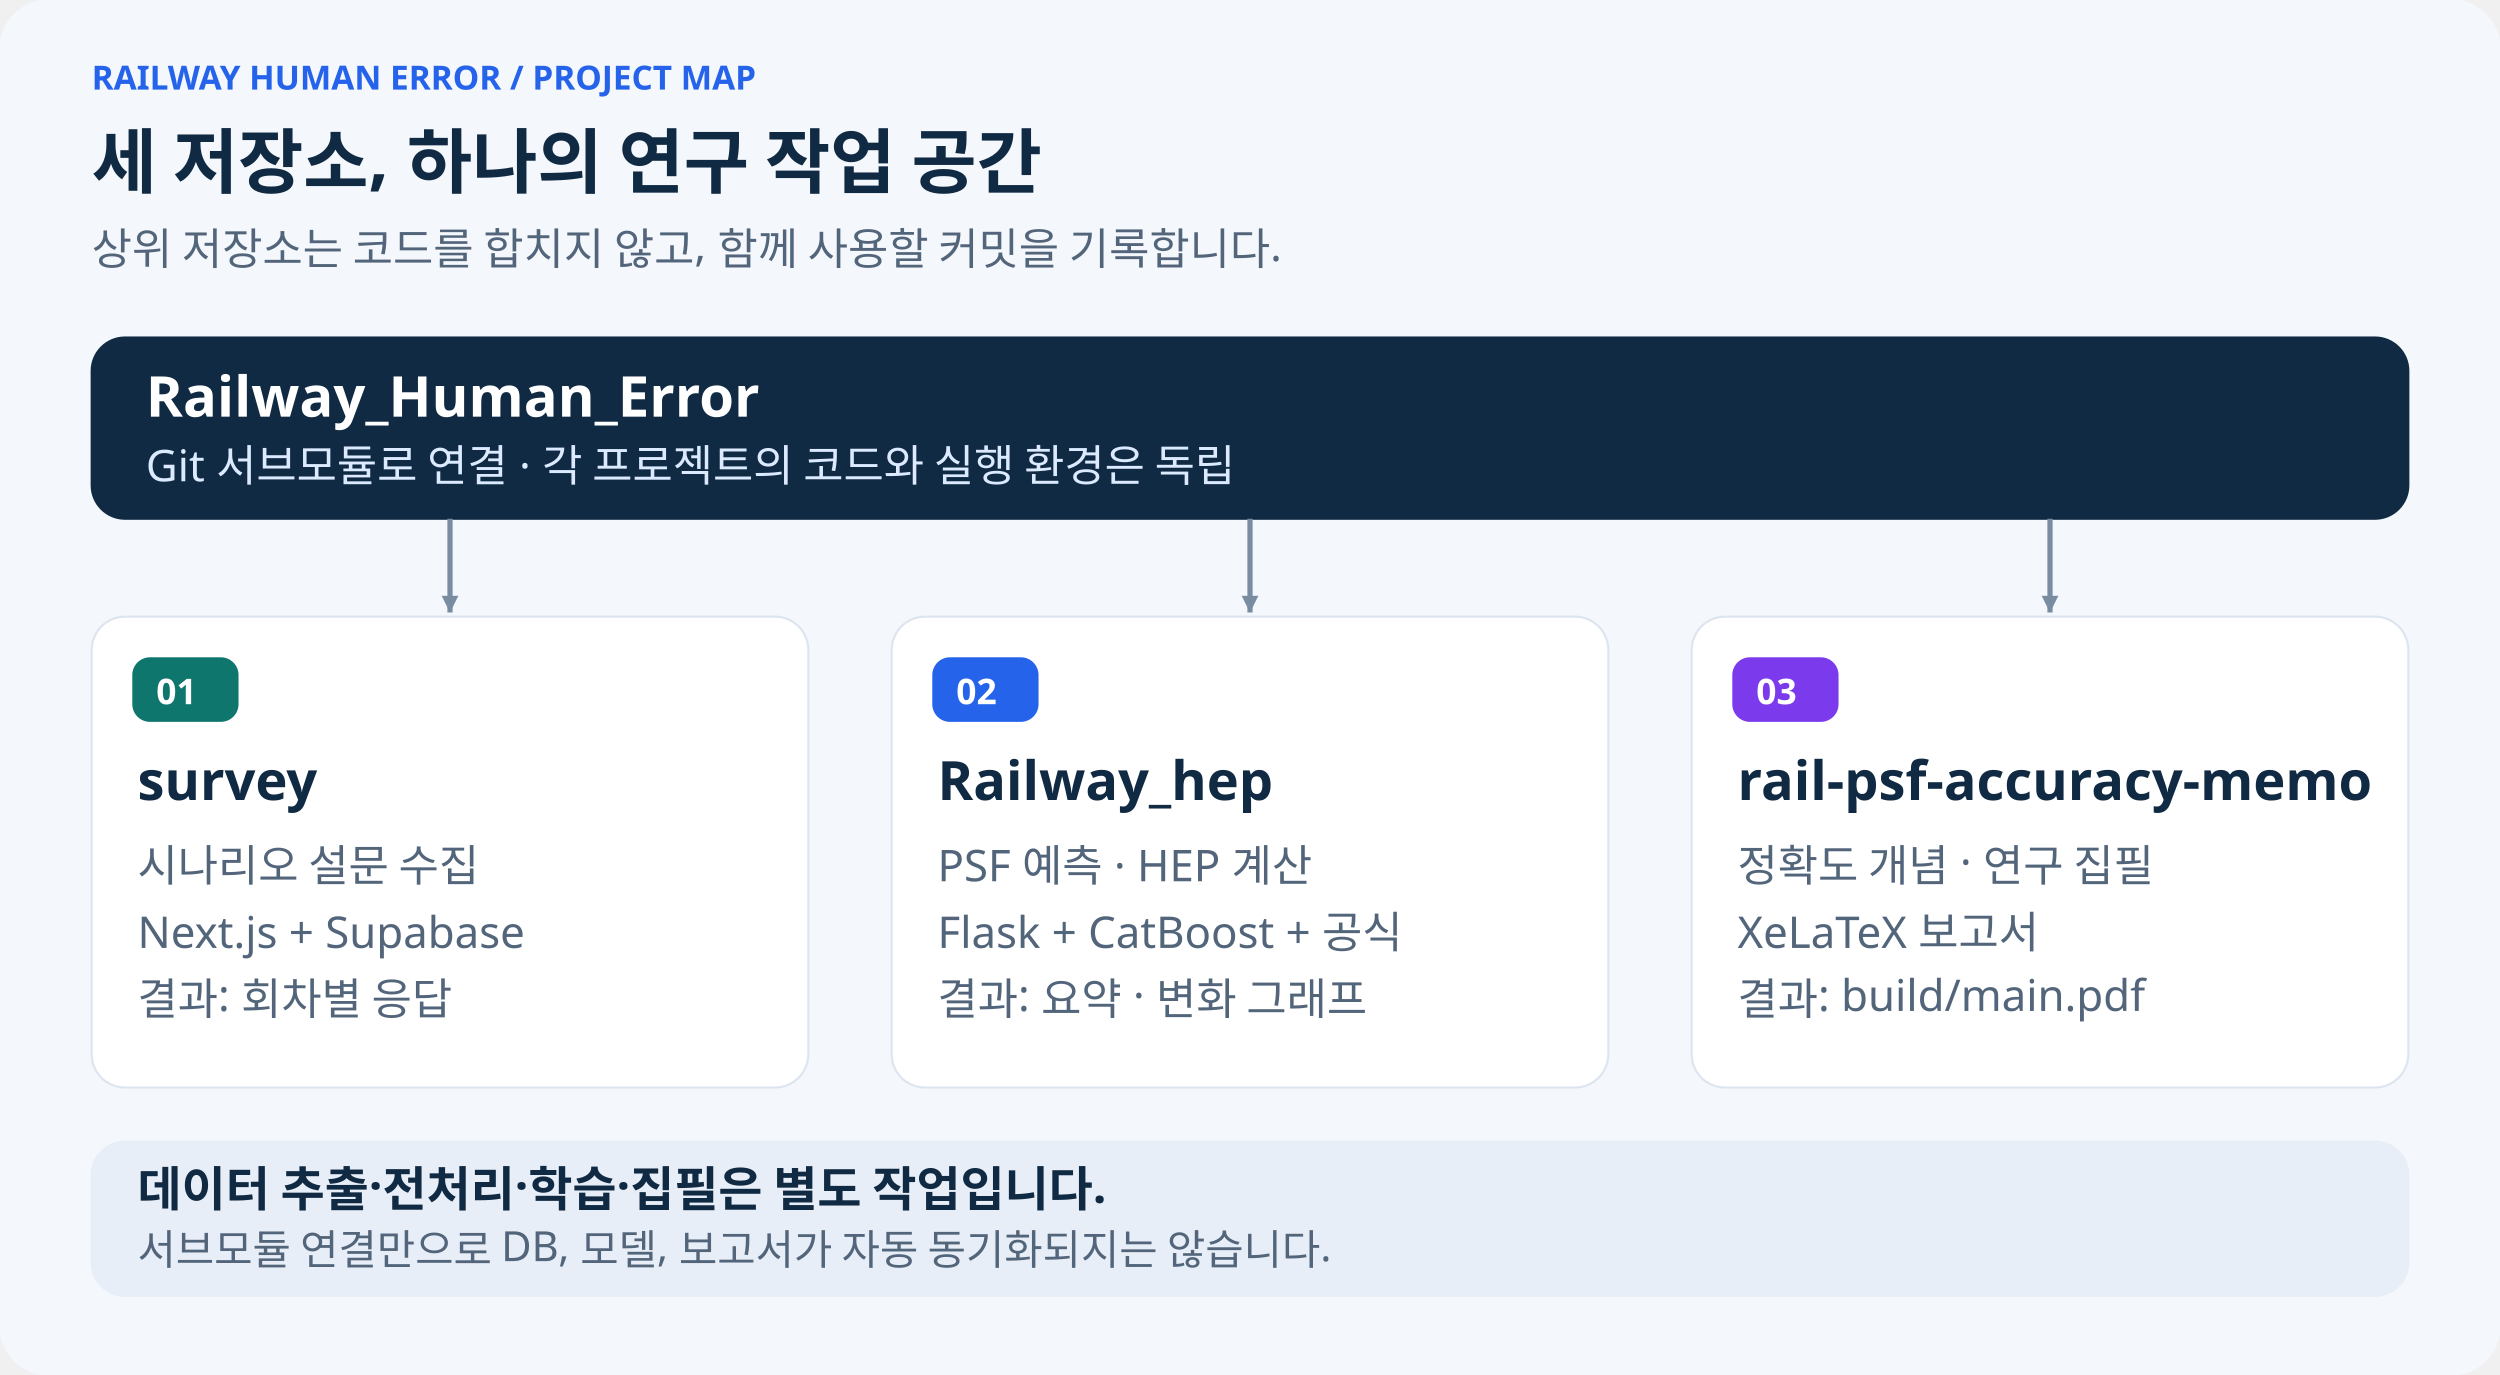
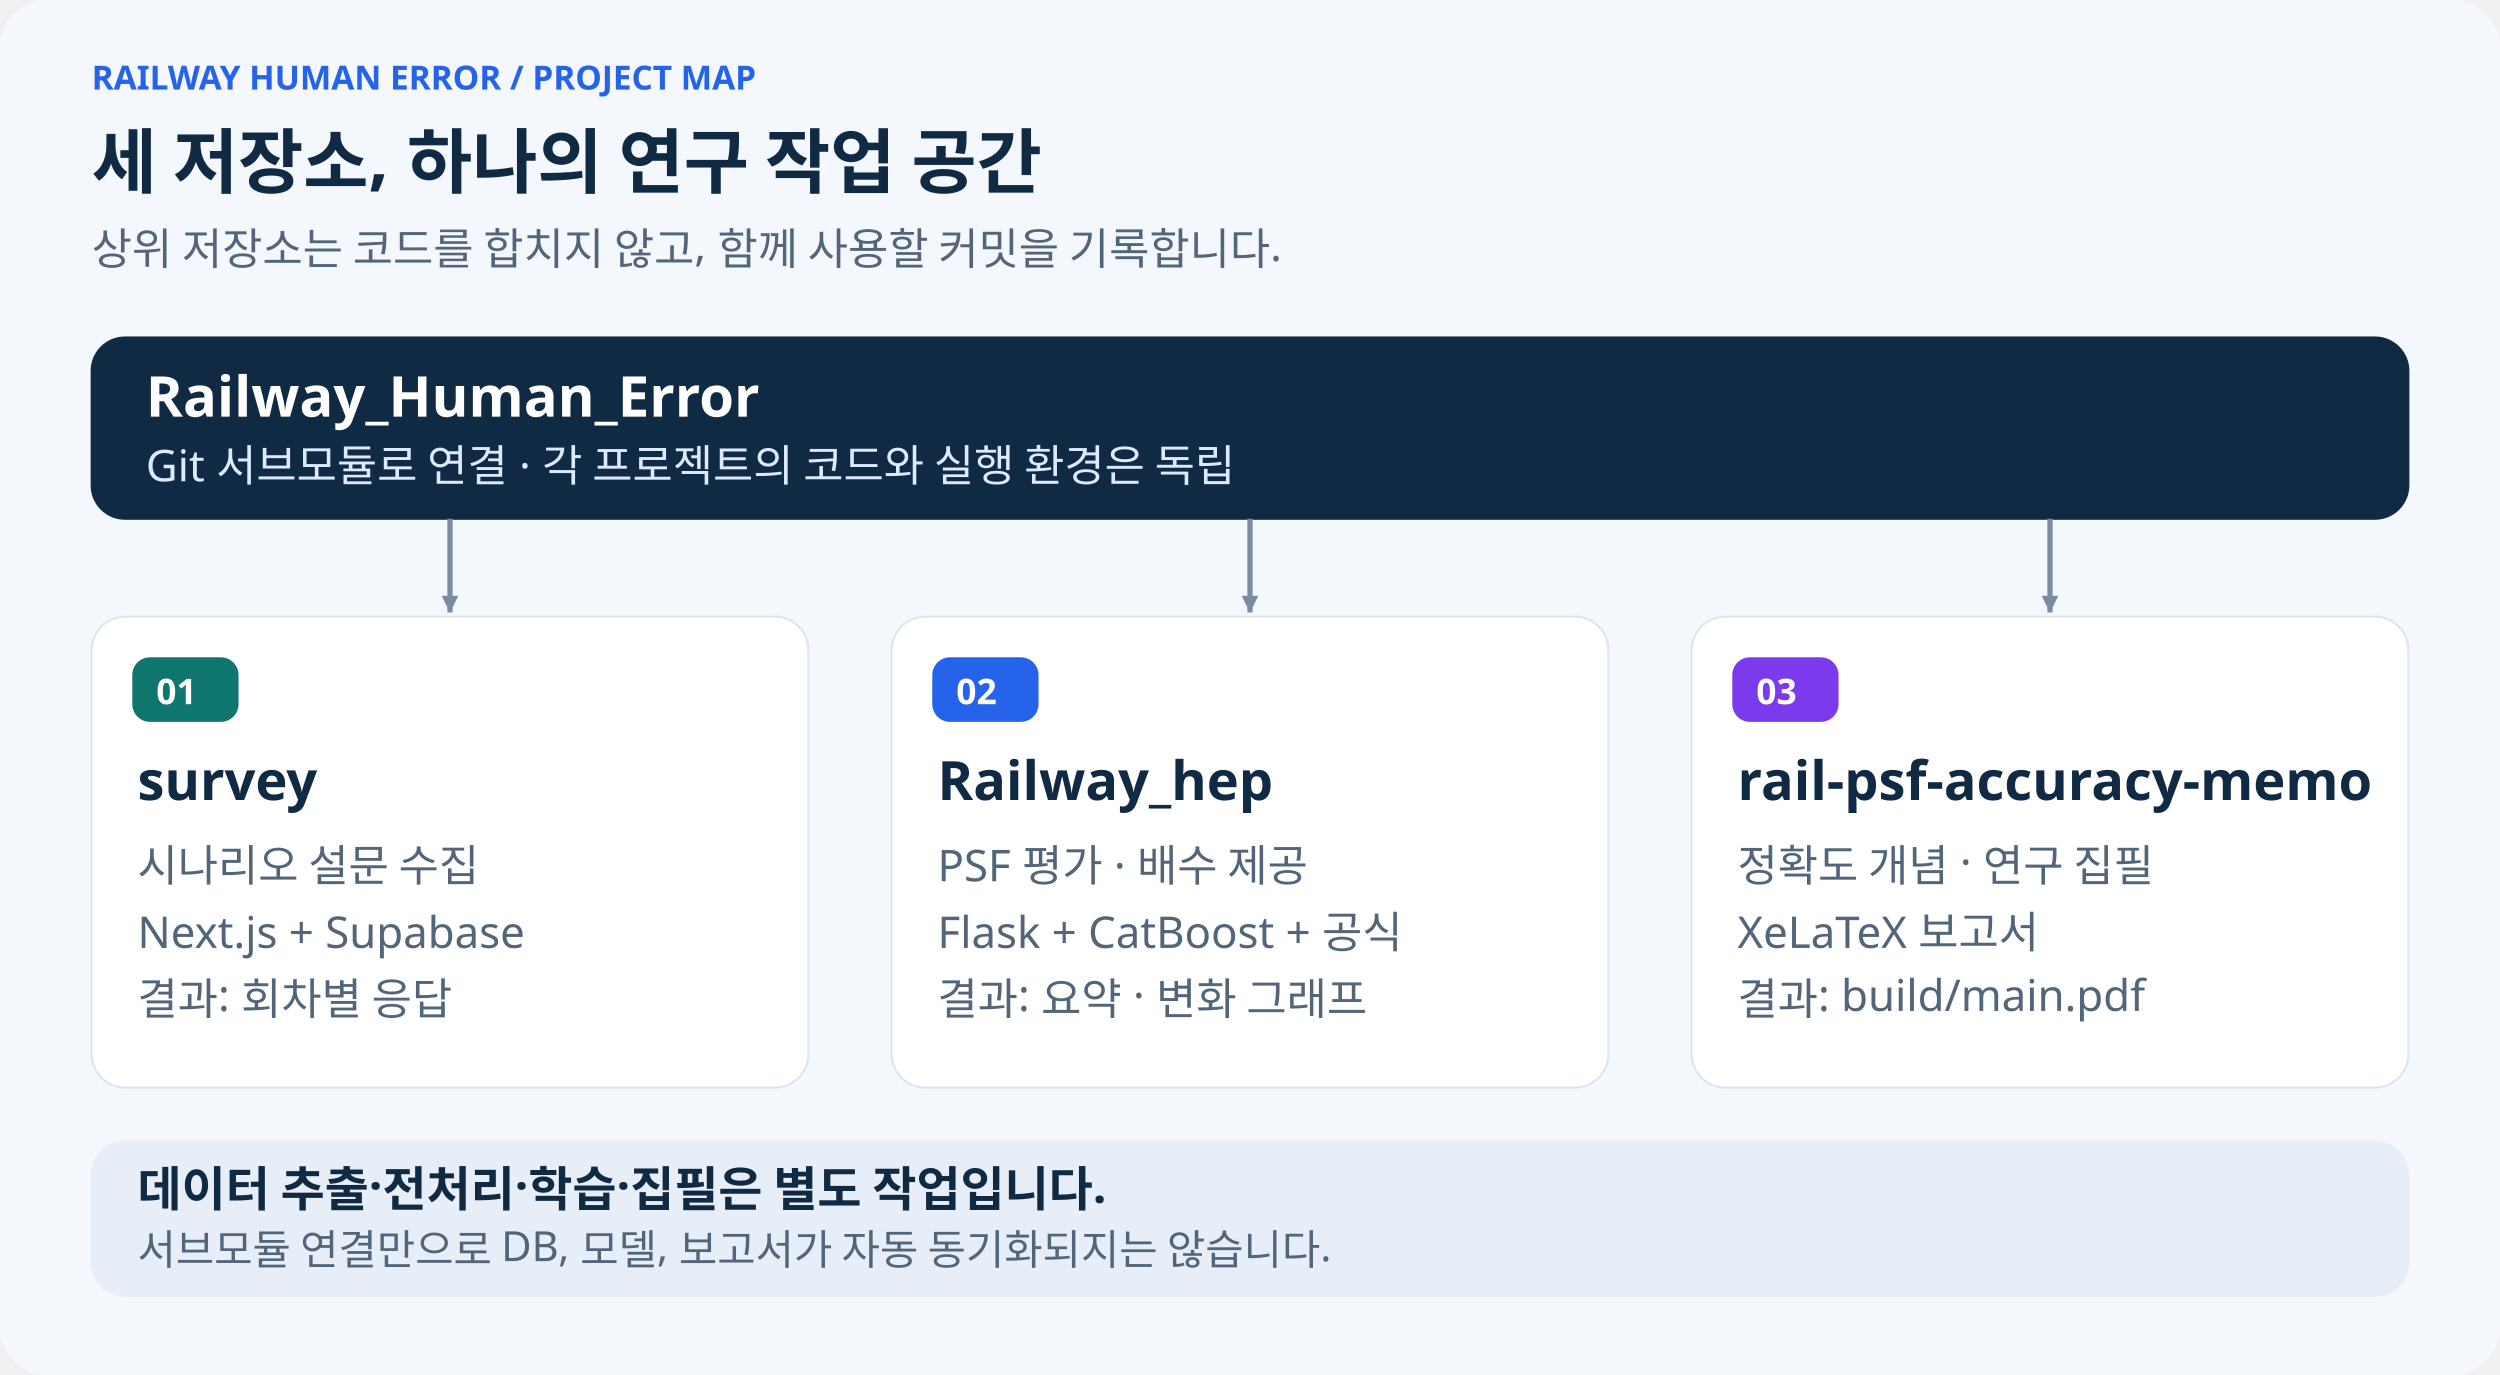
<svg xmlns="http://www.w3.org/2000/svg" width="1200" height="660" viewBox="0 0 1200 660" role="img" aria-labelledby="title desc">
  <defs>
    <marker id="arrow" markerWidth="10" markerHeight="10" refX="8" refY="4" orient="auto" markerUnits="userSpaceOnUse">
      <path d="M0 0 L8 4 L0 8 Z" fill="#7a8ca2" />
    </marker>
  </defs>
  <g font-family="'Malgun Gothic','Apple SD Gothic Neo','Noto Sans KR',sans-serif">
    <rect x="0" y="0" width="1200" height="660" rx="24" fill="#f4f7fb" stroke="#f4f7fb" />
    <text x="44" y="43" font-size="16" fill="#2563eb" font-weight="700">RAILWAY HUMAN ERROR / PROJECT MAP</text>
    <text x="44" y="90" font-size="34" fill="#102a43" font-weight="700">세 저장소, 하나의 연구 작업 공간</text>
    <text x="44" y="127" font-size="21" fill="#52657a" font-weight="400">상위 저장소는 코드를 합치지 않고, 함께 사용할 커밋을 기록합니다.</text>
    <rect x="44" y="162" width="1112" height="87" rx="16" fill="#102a43" stroke="#102a43" />
    <text x="70" y="200" font-size="27" fill="#fff" font-weight="700">Railway_Human_Error</text>
    <text x="70" y="231" font-size="21" fill="#dbeafe" font-weight="400">Git 서브모듈로 연결 · 각 프로젝트의 코드와 실행 환경은 독립</text>
    <path d="M216 249 L216 294" fill="none" stroke="#7a8ca2" stroke-width="2.5" marker-end="url(#arrow)" />
    <path d="M600 249 L600 294" fill="none" stroke="#7a8ca2" stroke-width="2.5" marker-end="url(#arrow)" />
    <path d="M984 249 L984 294" fill="none" stroke="#7a8ca2" stroke-width="2.5" marker-end="url(#arrow)" />
    <rect x="44" y="296" width="344" height="226" rx="16" fill="#fff" stroke="#dce5ef" />
    <rect x="64" y="316" width="50" height="30" rx="8" fill="#0f766e" stroke="#0f766e" />
    <text x="75" y="338" font-size="17" fill="#fff" font-weight="700">01</text>
    <text x="66" y="384" font-size="26" fill="#102a43" font-weight="700">survey</text>
    <text x="66" y="423" font-size="21" fill="#52657a" font-weight="400">시나리오 설문 수집</text>
    <text x="66" y="455" font-size="21" fill="#52657a" font-weight="400">Next.js + Supabase</text>
    <text x="66" y="487" font-size="21" fill="#52657a" font-weight="400">결과: 회차별 응답</text>
    <rect x="428" y="296" width="344" height="226" rx="16" fill="#fff" stroke="#dce5ef" />
    <rect x="448" y="316" width="50" height="30" rx="8" fill="#2563eb" stroke="#2563eb" />
    <text x="459" y="338" font-size="17" fill="#fff" font-weight="700">02</text>
    <text x="450" y="384" font-size="26" fill="#102a43" font-weight="700">Railway_hep</text>
-     <text x="450" y="423" font-size="21" fill="#52657a" font-weight="400">PSF 예측 · HEP 계산</text>
+     <text x="450" y="423" font-size="21" fill="#52657a" font-weight="400">PSF 평가 · 배수 제공</text>
    <text x="450" y="455" font-size="21" fill="#52657a" font-weight="400">Flask + CatBoost + 공식</text>
    <text x="450" y="487" font-size="21" fill="#52657a" font-weight="400">결과: 요약 · 변화 그래프</text>
    <rect x="812" y="296" width="344" height="226" rx="16" fill="#fff" stroke="#dce5ef" />
    <rect x="832" y="316" width="50" height="30" rx="8" fill="#7c3aed" stroke="#7c3aed" />
    <text x="843" y="338" font-size="17" fill="#fff" font-weight="700">03</text>
    <text x="834" y="384" font-size="26" fill="#102a43" font-weight="700">rail-psf-accuracy-memo</text>
    <text x="834" y="423" font-size="21" fill="#52657a" font-weight="400">정확도 개념 · 연구 집필</text>
    <text x="834" y="455" font-size="21" fill="#52657a" font-weight="400">XeLaTeX 보고서</text>
    <text x="834" y="487" font-size="21" fill="#52657a" font-weight="400">결과: build/main.pdf</text>
    <rect x="44" y="548" width="1112" height="74" rx="16" fill="#e8eef7" stroke="#e8eef7" />
    <text x="66" y="579" font-size="23" fill="#102a43" font-weight="700">데이터 추출·전처리·학습·집필은 별도 작업입니다.</text>
    <text x="66" y="607" font-size="20" fill="#52657a" font-weight="400">서브모듈 연결만으로 DB, 모델, 보고서가 자동 동기화되지는 않습니다.</text>
  </g>
</svg>
